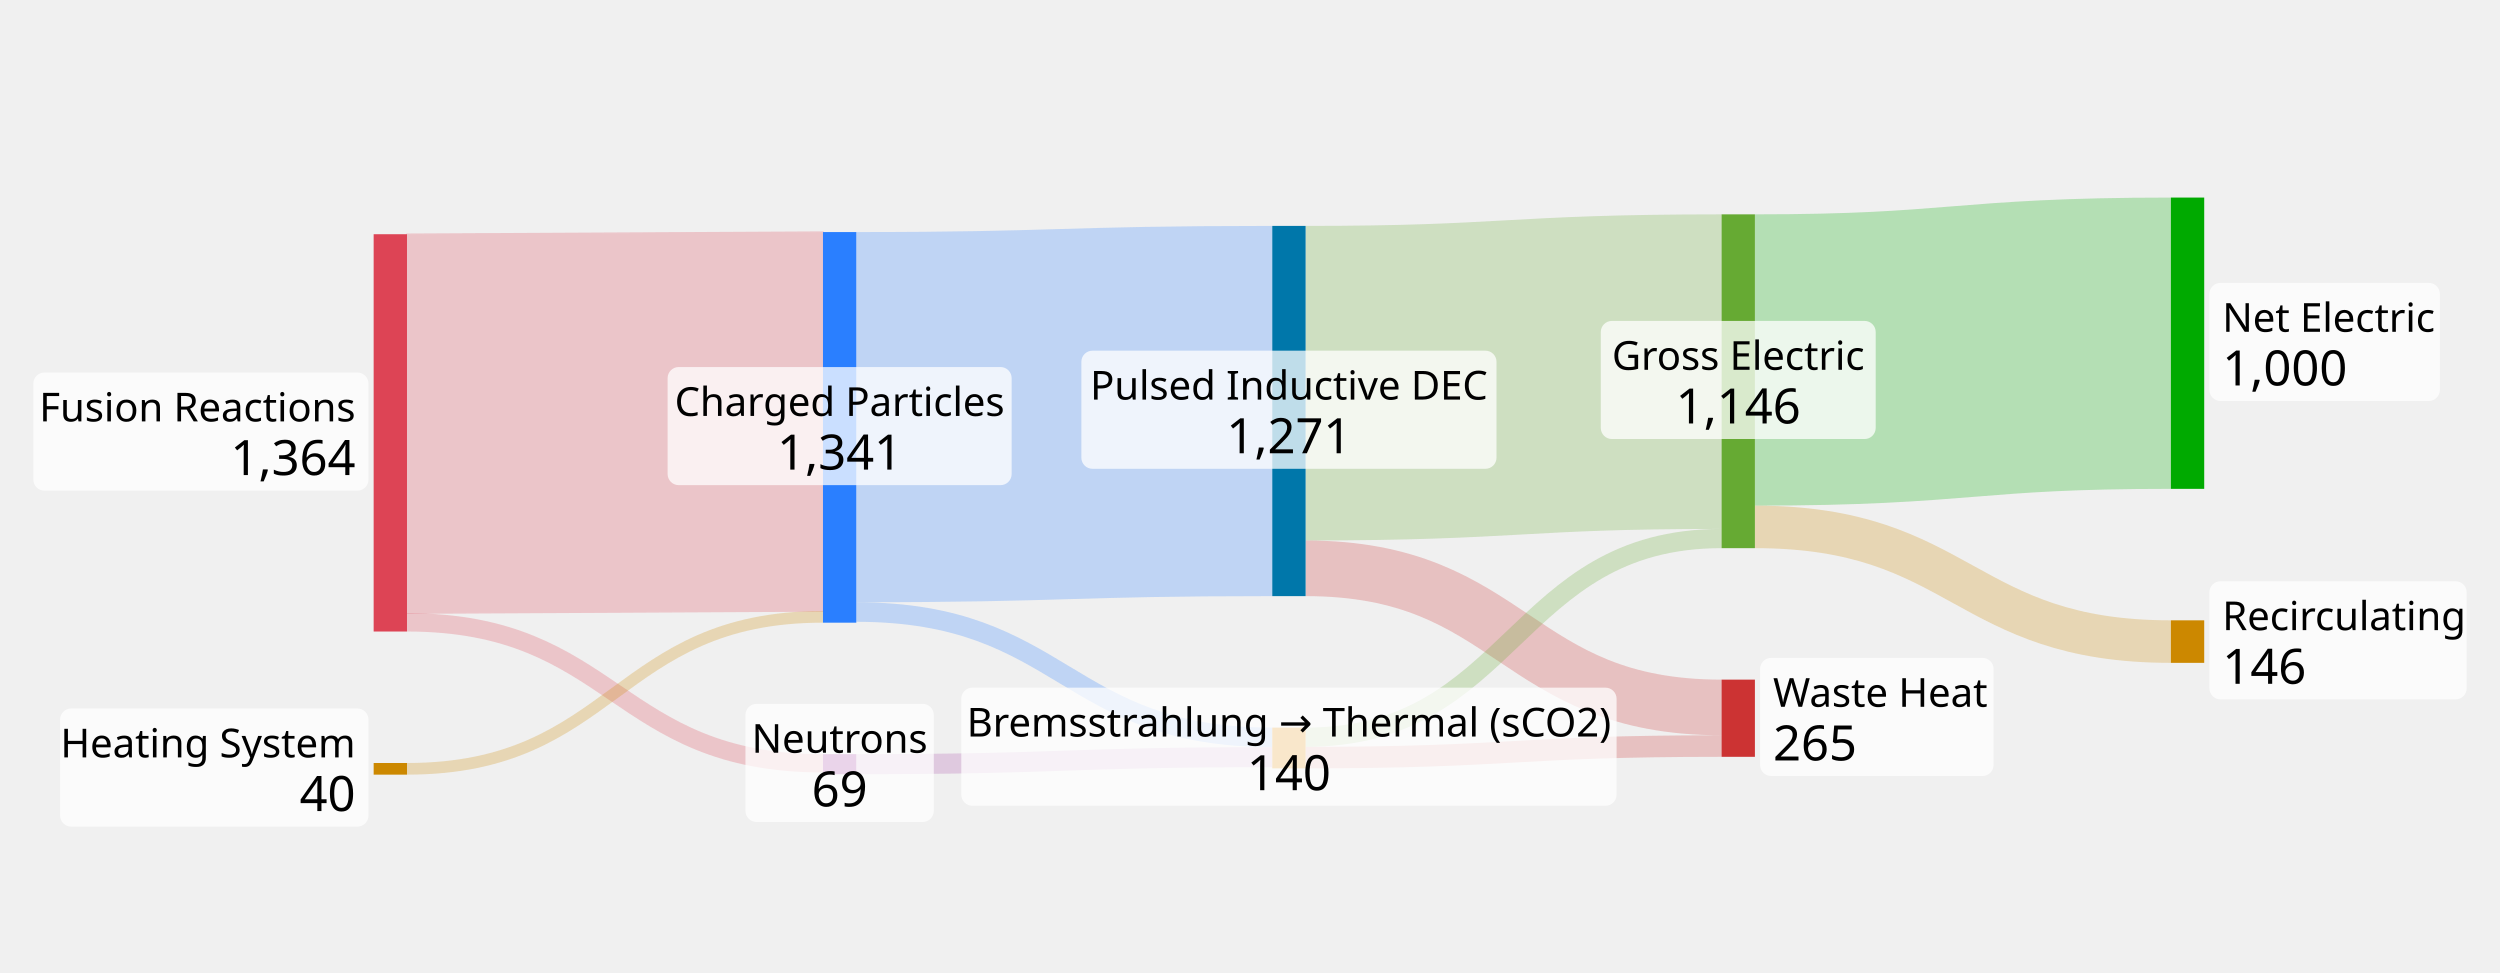
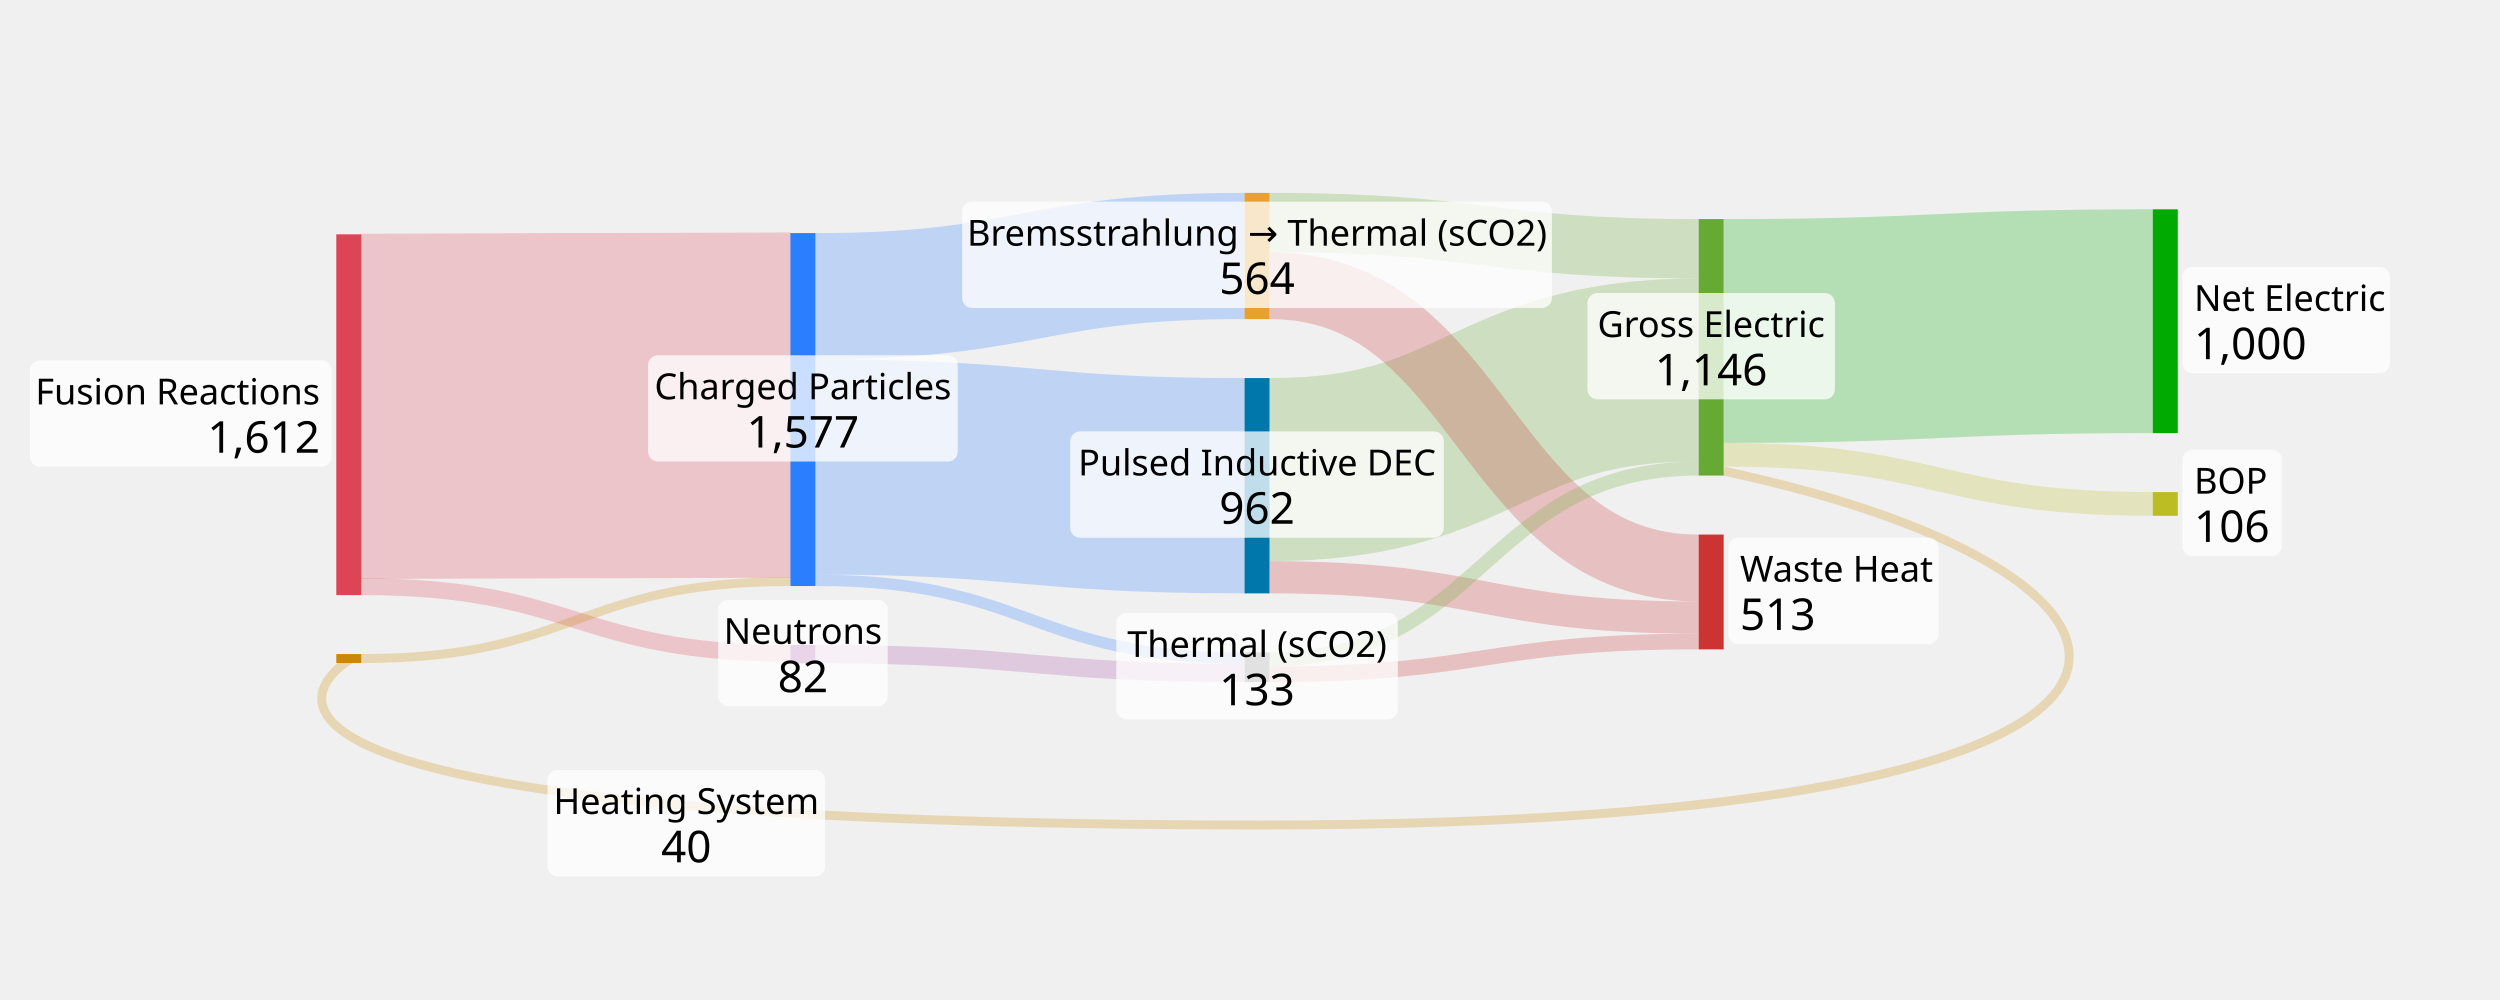
- <svg xmlns="http://www.w3.org/2000/svg" height="350" width="900">
+ <svg xmlns="http://www.w3.org/2000/svg" height="400" width="1000">
  <g transform="translate(134.5166,10)">
    <g id="sankey_flows">
-       <path id="flow0" d="M12 74.318v136.425L161.75 209.968v-136.425z" fill="#d45" stroke-width="0.5" stroke="#d45" opacity="0.25" />
-       <path id="flow3" d="M173.75 140.182C248.625 140.182 248.625 137.965 323.5 137.965" fill="none" stroke-width="133.279" stroke="#2a7fff" opacity="0.25" />
-       <path id="flow6" d="M335.5 127.951C410.375 127.951 410.375 123.79 485.25 123.79" fill="none" stroke-width="113.251" stroke="#6a3" opacity="0.25" />
-       <path id="flow10" d="M497.25 119.596C572.125 119.596 572.125 113.556 647 113.556" fill="none" stroke-width="104.862" stroke="#0a0" opacity="0.25" />
-       <path id="flow7" d="M335.5 194.591C410.375 194.591 410.375 244.681 485.25 244.681" fill="none" stroke-width="20.029" stroke="#c33" opacity="0.25" />
-       <path id="flow11" d="M497.25 179.682C572.125 179.682 572.125 220.973 647 220.973" fill="none" stroke-width="15.31" stroke="#c80" opacity="0.25" />
-       <path id="flow9" d="M335.5 262.736C410.375 262.736 410.375 258.575 485.25 258.575" fill="none" stroke-width="7.76" stroke="#c33" opacity="0.25" />
-       <path id="flow5" d="M173.75 265.111C248.625 265.111 248.625 262.579 323.5 262.579" fill="none" stroke-width="7.235" stroke="#a5a" opacity="0.25" />
-       <path id="flow4" d="M173.75 210.335C248.625 210.335 248.625 255.448 323.5 255.448" fill="none" stroke-width="7.026" stroke="#2a7fff" opacity="0.25" />
-       <path id="flow8" d="M335.5 255.396C410.375 255.396 410.375 183.876 485.25 183.876" fill="none" stroke-width="6.921" stroke="#6a3" opacity="0.25" />
-       <path id="flow1" d="M12 214.046C86.875 214.046 86.875 264.796 161.75 264.796" fill="none" stroke-width="6.606" stroke="#d45" opacity="0.25" />
-       <path id="flow2" d="M12 266.777C86.875 266.777 86.875 212.065 161.75 212.065" fill="none" stroke-width="4.194" stroke="#c80" opacity="0.25" />
+       <path id="flow0" d="M10 83.734v137.593L181.65 220.827v-137.593z" fill="#d45" stroke-width="0.5" stroke="#d45" opacity="0.25" />
+       <path id="flow13" d="M554.95 122.397C640.775 122.397 640.775 118.482 726.6 118.482" fill="none" stroke-width="89.521" stroke="#0a0" opacity="0.25" />
+       <path id="flow4" d="M191.65 176.783C277.475 176.783 277.475 184.292 363.3 184.292" fill="none" stroke-width="86.119" stroke="#2a7fff" opacity="0.25" />
+       <path id="flow7" d="M373.3 177.846C459.125 177.846 459.125 137.974 544.95 137.974" fill="none" stroke-width="73.228" stroke="#6a3" opacity="0.25" />
+       <path id="flow3" d="M191.65 108.479C277.475 108.479 277.475 92.394 363.3 92.394" fill="none" stroke-width="50.49" stroke="#2a7fff" opacity="0.25" />
+       <path id="flow10" d="M373.3 104.256C459.125 104.256 459.125 217.204 544.95 217.204" fill="none" stroke-width="26.767" stroke="#c33" opacity="0.25" />
+       <path id="flow9" d="M373.3 79.011C459.125 79.011 459.125 89.498 544.95 89.498" fill="none" stroke-width="23.723" stroke="#6a3" opacity="0.25" />
+       <path id="flow8" d="M373.3 220.906C459.125 220.906 459.125 237.033 544.95 237.033" fill="none" stroke-width="12.891" stroke="#c33" opacity="0.25" />
+       <path id="flow14" d="M554.95 171.902C640.775 171.902 640.775 191.58 726.6 191.58" fill="none" stroke-width="9.489" stroke="#bcbd22" opacity="0.25" />
+       <path id="flow6" d="M191.65 251.672C277.475 251.672 277.475 259.18 363.3 259.18" fill="none" stroke-width="7.341" stroke="#a5a" opacity="0.25" />
+       <path id="flow1" d="M10 224.684C95.825 224.684 95.825 251.358 181.65 251.358" fill="none" stroke-width="6.714" stroke="#d45" opacity="0.25" />
+       <path id="flow12" d="M373.3 259.717C459.125 259.717 459.125 246.612 544.95 246.612" fill="none" stroke-width="6.266" stroke="#c33" opacity="0.25" />
+       <path id="flow11" d="M373.3 253.764C459.125 253.764 459.125 177.408 544.95 177.408" fill="none" stroke-width="5.64" stroke="#6a3" opacity="0.25" />
+       <path id="flow5" d="M191.65 222.125C277.475 222.125 277.475 253.227 363.3 253.227" fill="none" stroke-width="4.566" stroke="#2a7fff" opacity="0.25" />
+       <path id="flow2" d="M10 253.425C95.825 253.425 95.825 222.618 181.65 222.618" fill="none" stroke-width="3.581" stroke="#c80" opacity="0.25" />
+       <path id="flow15" d="M554.95 178.437 C 750 220, 780 320, 370 320 C -40 320, -20 270, 6 253.4" fill="none" stroke-width="3.581" stroke="#c80" opacity="0.25" />
    </g>
    <g id="sankey_nodes">
      <g class="node" style="touch-action: none;">
-         <rect id="r0" class="for_r0" x="0" y="74.318" height="143.031" width="12" fill="#d45" fill-opacity="1" />
+         <rect id="r0" class="for_r0" x="0" y="83.734" height="144.308" width="10" fill="#d45" fill-opacity="1" />
      </g>
      <g class="node" style="touch-action: none;">
-         <rect id="r1" class="for_r1" x="161.75" y="73.543" height="140.62" width="12" fill="#2a7fff" fill-opacity="1" />
+         <rect id="r1" class="for_r1" x="181.65" y="83.234" height="141.174" width="10" fill="#2a7fff" fill-opacity="1" />
      </g>
      <g class="node" style="touch-action: none;">
-         <rect id="r2" class="for_r2" x="161.75" y="261.493" height="7.235" width="12" fill="#a5a" fill-opacity="1" />
+         <rect id="r2" class="for_r2" x="181.65" y="248.001" height="7.341" width="10" fill="#a5a" fill-opacity="1" />
      </g>
      <g class="node" style="touch-action: none;">
-         <rect id="r3" class="for_r3" x="0" y="264.68" height="4.194" width="12" fill="#c80" fill-opacity="1" />
+         <rect id="r3" class="for_r3" x="0" y="251.634" height="3.581" width="10" fill="#c80" fill-opacity="1" />
      </g>
      <g class="node" style="touch-action: none;">
-         <rect id="r4" class="for_r4" x="323.5" y="71.326" height="133.279" width="12" fill="#07a" fill-opacity="1" />
+         <rect id="r4" class="for_r4" x="363.3" y="67.149" height="50.49" width="10" fill="#e8a030" fill-opacity="1" />
      </g>
      <g class="node" style="touch-action: none;">
-         <rect id="r5" class="for_r5" x="323.5" y="251.936" height="14.681" width="12" fill="#e8a030" fill-opacity="1" />
+         <rect id="r5" class="for_r5" x="363.3" y="141.232" height="86.119" width="10" fill="#07a" fill-opacity="1" />
      </g>
      <g class="node" style="touch-action: none;">
-         <rect id="r6" class="for_r6" x="485.25" y="67.165" height="120.172" width="12" fill="#6a3" fill-opacity="1" />
+         <rect id="r6" class="for_r6" x="363.3" y="250.944" height="11.906" width="10" fill="#888" fill-opacity="1" />
      </g>
      <g class="node" style="touch-action: none;">
-         <rect id="r7" class="for_r7" x="485.25" y="234.667" height="27.788" width="12" fill="#c33" fill-opacity="1" />
+         <rect id="r7" class="for_r7" x="544.95" y="77.637" height="102.591" width="10" fill="#6a3" fill-opacity="1" />
      </g>
      <g class="node" style="touch-action: none;">
-         <rect id="r8" class="for_r8" x="647" y="61.126" height="104.862" width="12" fill="#0a0" fill-opacity="1" />
+         <rect id="r8" class="for_r8" x="544.95" y="203.821" height="45.924" width="10" fill="#c33" fill-opacity="1" />
      </g>
      <g class="node" style="touch-action: none;">
-         <rect id="r9" class="for_r9" x="647" y="213.318" height="15.31" width="12" fill="#c80" fill-opacity="1" />
+         <rect id="r9" class="for_r9" x="726.6" y="73.721" height="89.521" width="10" fill="#0a0" fill-opacity="1" />
+       </g>
+       <g class="node" style="touch-action: none;">
+         <rect id="r10" class="for_r10" x="726.6" y="186.835" height="9.489" width="10" fill="#bcbd22" fill-opacity="1" />
      </g>
    </g>
    <g id="sankey_labels" font-family="sans-serif" font-size="16px" fill="#000000">
-       <rect id="label0_bg" class="for_r0" x="-122.517" y="124.114" width="120.65" height="42.52" rx="4" fill="#fff" fill-opacity="0.75" stroke="none" stroke-width="0" stroke-opacity="0" />
-       <text id="label0" class="for_r0" text-anchor="end" x="-6.533" y="145.834" font-weight="400" font-size="14.4px" dy="-4.12">Fusion Reactions<tspan x="-6.533" dy="19.32" font-weight="400" font-size="17.6px">1,364</tspan>
+       <rect id="label0_bg" class="for_r0" x="-122.517" y="134.168" width="120.65" height="42.52" rx="4" fill="#fff" fill-opacity="0.75" stroke="none" stroke-width="0" stroke-opacity="0" />
+       <text id="label0" class="for_r0" text-anchor="end" x="-6.533" y="155.888" font-weight="400" font-size="14.4px" dy="-4.12">Fusion Reactions<tspan x="-6.533" dy="19.32" font-weight="400" font-size="17.6px">1,612</tspan>
      </text>
-       <rect id="label1_bg" class="for_r1" x="105.825" y="122.133" width="123.85" height="42.52" rx="4" fill="#fff" fill-opacity="0.75" stroke="none" stroke-width="0" stroke-opacity="0" />
-       <text id="label1" class="for_r1" text-anchor="middle" x="167.75" y="143.853" font-weight="400" font-size="14.4px" dy="-4.12">Charged Particles<tspan x="167.75" dy="19.32" font-weight="400" font-size="17.6px">1,341</tspan>
+       <rect id="label1_bg" class="for_r1" x="124.725" y="132.101" width="123.85" height="42.52" rx="4" fill="#fff" fill-opacity="0.75" stroke="none" stroke-width="0" stroke-opacity="0" />
+       <text id="label1" class="for_r1" text-anchor="middle" x="186.65" y="153.821" font-weight="400" font-size="14.4px" dy="-4.12">Charged Particles<tspan x="186.65" dy="19.32" font-weight="400" font-size="17.6px">1,577</tspan>
      </text>
-       <rect id="label2_bg" class="for_r2" x="133.85" y="243.391" width="67.8" height="42.52" rx="4" fill="#fff" fill-opacity="0.75" stroke="none" stroke-width="0" stroke-opacity="0" />
-       <text id="label2" class="for_r2" text-anchor="middle" x="167.75" y="265.111" font-weight="400" font-size="14.4px" dy="-4.12">Neutrons<tspan x="167.75" dy="19.32" font-weight="400" font-size="17.6px">69</tspan>
+       <rect id="label2_bg" class="for_r2" x="152.75" y="229.952" width="67.8" height="42.52" rx="4" fill="#fff" fill-opacity="0.75" stroke="none" stroke-width="0" stroke-opacity="0" />
+       <text id="label2" class="for_r2" text-anchor="middle" x="186.65" y="251.672" font-weight="400" font-size="14.4px" dy="-4.12">Neutrons<tspan x="186.65" dy="19.32" font-weight="400" font-size="17.6px">82</tspan>
      </text>
-       <rect id="label3_bg" class="for_r3" x="-112.883" y="245.057" width="111.017" height="42.52" rx="4" fill="#fff" fill-opacity="0.75" stroke="none" stroke-width="0" stroke-opacity="0" />
-       <text id="label3" class="for_r3" text-anchor="end" x="-6.533" y="266.777" font-weight="400" font-size="14.4px" dy="-4.12">Heating System<tspan x="-6.533" dy="19.32" font-weight="400" font-size="17.6px">40</tspan>
+       <rect id="label3_bg" class="for_r3" x="84.5" y="298" width="111.017" height="42.52" rx="4" fill="#fff" fill-opacity="0.75" stroke="none" stroke-width="0" stroke-opacity="0" />
+       <text id="label3" class="for_r3" text-anchor="middle" x="140" y="319.72" font-weight="400" font-size="14.4px" dy="-4.12">Heating System<tspan x="140" dy="19.32" font-weight="400" font-size="17.6px">40</tspan>
      </text>
-       <rect id="label4_bg" class="for_r4" x="254.775" y="116.245" width="149.45" height="42.52" rx="4" fill="#fff" fill-opacity="0.75" stroke="none" stroke-width="0" stroke-opacity="0" />
-       <text id="label4" class="for_r4" text-anchor="middle" x="329.5" y="137.965" font-weight="400" font-size="14.4px" dy="-4.12">Pulsed Inductive DEC<tspan x="329.5" dy="19.32" font-weight="400" font-size="17.6px">1,271</tspan>
+       <rect id="label4_bg" class="for_r4" x="250.35" y="70.674" width="235.9" height="42.52" rx="4" fill="#fff" fill-opacity="0.75" stroke="none" stroke-width="0" stroke-opacity="0" />
+       <text id="label4" class="for_r4" text-anchor="middle" x="368.3" y="92.394" font-weight="400" font-size="14.4px" dy="-4.12">Bremsstrahlung → Thermal (sCO2)<tspan x="368.3" dy="19.32" font-weight="400" font-size="17.6px">564</tspan>
      </text>
-       <rect id="label5_bg" class="for_r5" x="211.55" y="237.556" width="235.9" height="42.52" rx="4" fill="#fff" fill-opacity="0.75" stroke="none" stroke-width="0" stroke-opacity="0" />
-       <text id="label5" class="for_r5" text-anchor="middle" x="329.5" y="259.276" font-weight="400" font-size="14.4px" dy="-4.12">Bremsstrahlung → Thermal (sCO2)<tspan x="329.5" dy="19.32" font-weight="400" font-size="17.6px">140</tspan>
+       <rect id="label5_bg" class="for_r5" x="293.575" y="162.572" width="149.45" height="42.52" rx="4" fill="#fff" fill-opacity="0.75" stroke="none" stroke-width="0" stroke-opacity="0" />
+       <text id="label5" class="for_r5" text-anchor="middle" x="368.3" y="184.292" font-weight="400" font-size="14.4px" dy="-4.12">Pulsed Inductive DEC<tspan x="368.3" dy="19.32" font-weight="400" font-size="17.6px">962</tspan>
      </text>
-       <rect id="label6_bg" class="for_r6" x="441.767" y="105.531" width="98.967" height="42.52" rx="4" fill="#fff" fill-opacity="0.75" stroke="none" stroke-width="0" stroke-opacity="0" />
-       <text id="label6" class="for_r6" text-anchor="middle" x="491.25" y="127.251" font-weight="400" font-size="14.4px" dy="-4.12">Gross Electric<tspan x="491.25" dy="19.32" font-weight="400" font-size="17.6px">1,146</tspan>
+       <rect id="label6_bg" class="for_r6" x="312" y="235.177" width="112.6" height="42.52" rx="4" fill="#fff" fill-opacity="0.75" stroke="none" stroke-width="0" stroke-opacity="0" />
+       <text id="label6" class="for_r6" text-anchor="middle" x="368.3" y="256.897" font-weight="400" font-size="14.4px" dy="-4.12">Thermal (sCO2)<tspan x="368.3" dy="19.32" font-weight="400" font-size="17.6px">133</tspan>
      </text>
-       <rect id="label7_bg" class="for_r7" x="499.117" y="226.841" width="84.05" height="42.52" rx="4" fill="#fff" fill-opacity="0.75" stroke="none" stroke-width="0" stroke-opacity="0" />
-       <text id="label7" class="for_r7" text-anchor="start" x="503.783" y="248.561" font-weight="400" font-size="14.4px" dy="-4.12">Waste Heat<tspan x="503.783" dy="19.32" font-weight="400" font-size="17.6px">265</tspan>
+       <rect id="label7_bg" class="for_r7" x="500.467" y="107.212" width="98.967" height="42.52" rx="4" fill="#fff" fill-opacity="0.75" stroke="none" stroke-width="0" stroke-opacity="0" />
+       <text id="label7" class="for_r7" text-anchor="middle" x="549.95" y="128.932" font-weight="400" font-size="14.4px" dy="-4.12">Gross Electric<tspan x="549.95" dy="19.32" font-weight="400" font-size="17.6px">1,146</tspan>
      </text>
-       <rect id="label8_bg" class="for_r8" x="660.867" y="91.836" width="82.967" height="42.52" rx="4" fill="#fff" fill-opacity="0.75" stroke="none" stroke-width="0" stroke-opacity="0" />
-       <text id="label8" class="for_r8" text-anchor="start" x="665.533" y="113.556" font-weight="400" font-size="14.4px" dy="-4.12">Net Electric<tspan x="665.533" dy="19.32" font-weight="400" font-size="17.6px">1,000</tspan>
+       <rect id="label8_bg" class="for_r8" x="556.817" y="205.063" width="84.05" height="42.52" rx="4" fill="#fff" fill-opacity="0.75" stroke="none" stroke-width="0" stroke-opacity="0" />
+       <text id="label8" class="for_r8" text-anchor="start" x="561.483" y="226.783" font-weight="400" font-size="14.4px" dy="-4.12">Waste Heat<tspan x="561.483" dy="19.32" font-weight="400" font-size="17.6px">513</tspan>
      </text>
-       <rect id="label9_bg" class="for_r9" x="660.867" y="199.253" width="92.617" height="42.52" rx="4" fill="#fff" fill-opacity="0.75" stroke="none" stroke-width="0" stroke-opacity="0" />
-       <text id="label9" class="for_r9" text-anchor="start" x="665.533" y="220.973" font-weight="400" font-size="14.4px" dy="-4.12">Recirculating<tspan x="665.533" dy="19.32" font-weight="400" font-size="17.6px">146</tspan>
+       <rect id="label9_bg" class="for_r9" x="738.467" y="96.762" width="82.967" height="42.52" rx="4" fill="#fff" fill-opacity="0.75" stroke="none" stroke-width="0" stroke-opacity="0" />
+       <text id="label9" class="for_r9" text-anchor="start" x="743.133" y="118.482" font-weight="400" font-size="14.4px" dy="-4.12">Net Electric<tspan x="743.133" dy="19.32" font-weight="400" font-size="17.6px">1,000</tspan>
+       </text>
+       <rect id="label10_bg" class="for_r10" x="738.467" y="169.86" width="39.733" height="42.52" rx="4" fill="#fff" fill-opacity="0.75" stroke="none" stroke-width="0" stroke-opacity="0" />
+       <text id="label10" class="for_r10" text-anchor="start" x="743.133" y="191.58" font-weight="400" font-size="14.4px" dy="-4.12">BOP<tspan x="743.133" dy="19.32" font-weight="400" font-size="17.6px">106</tspan>
      </text>
    </g>
  </g>
</svg>
